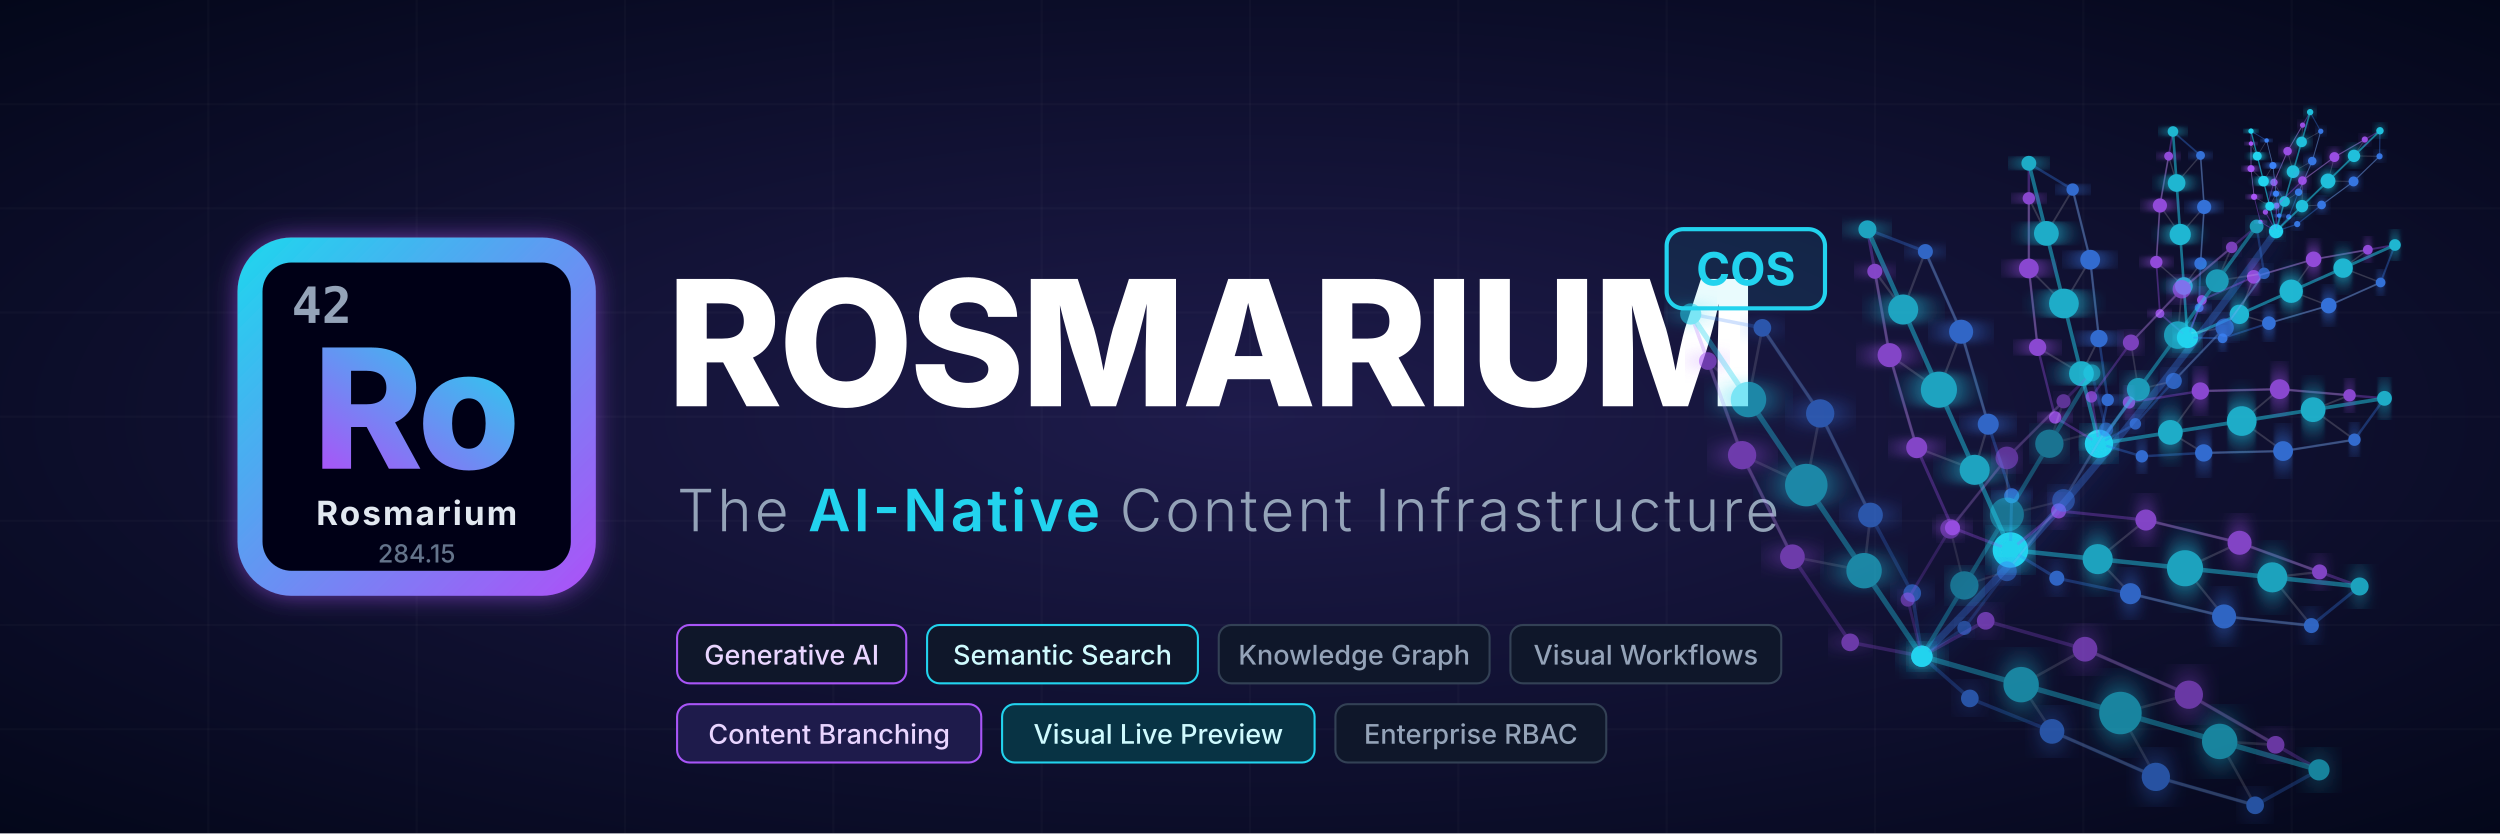
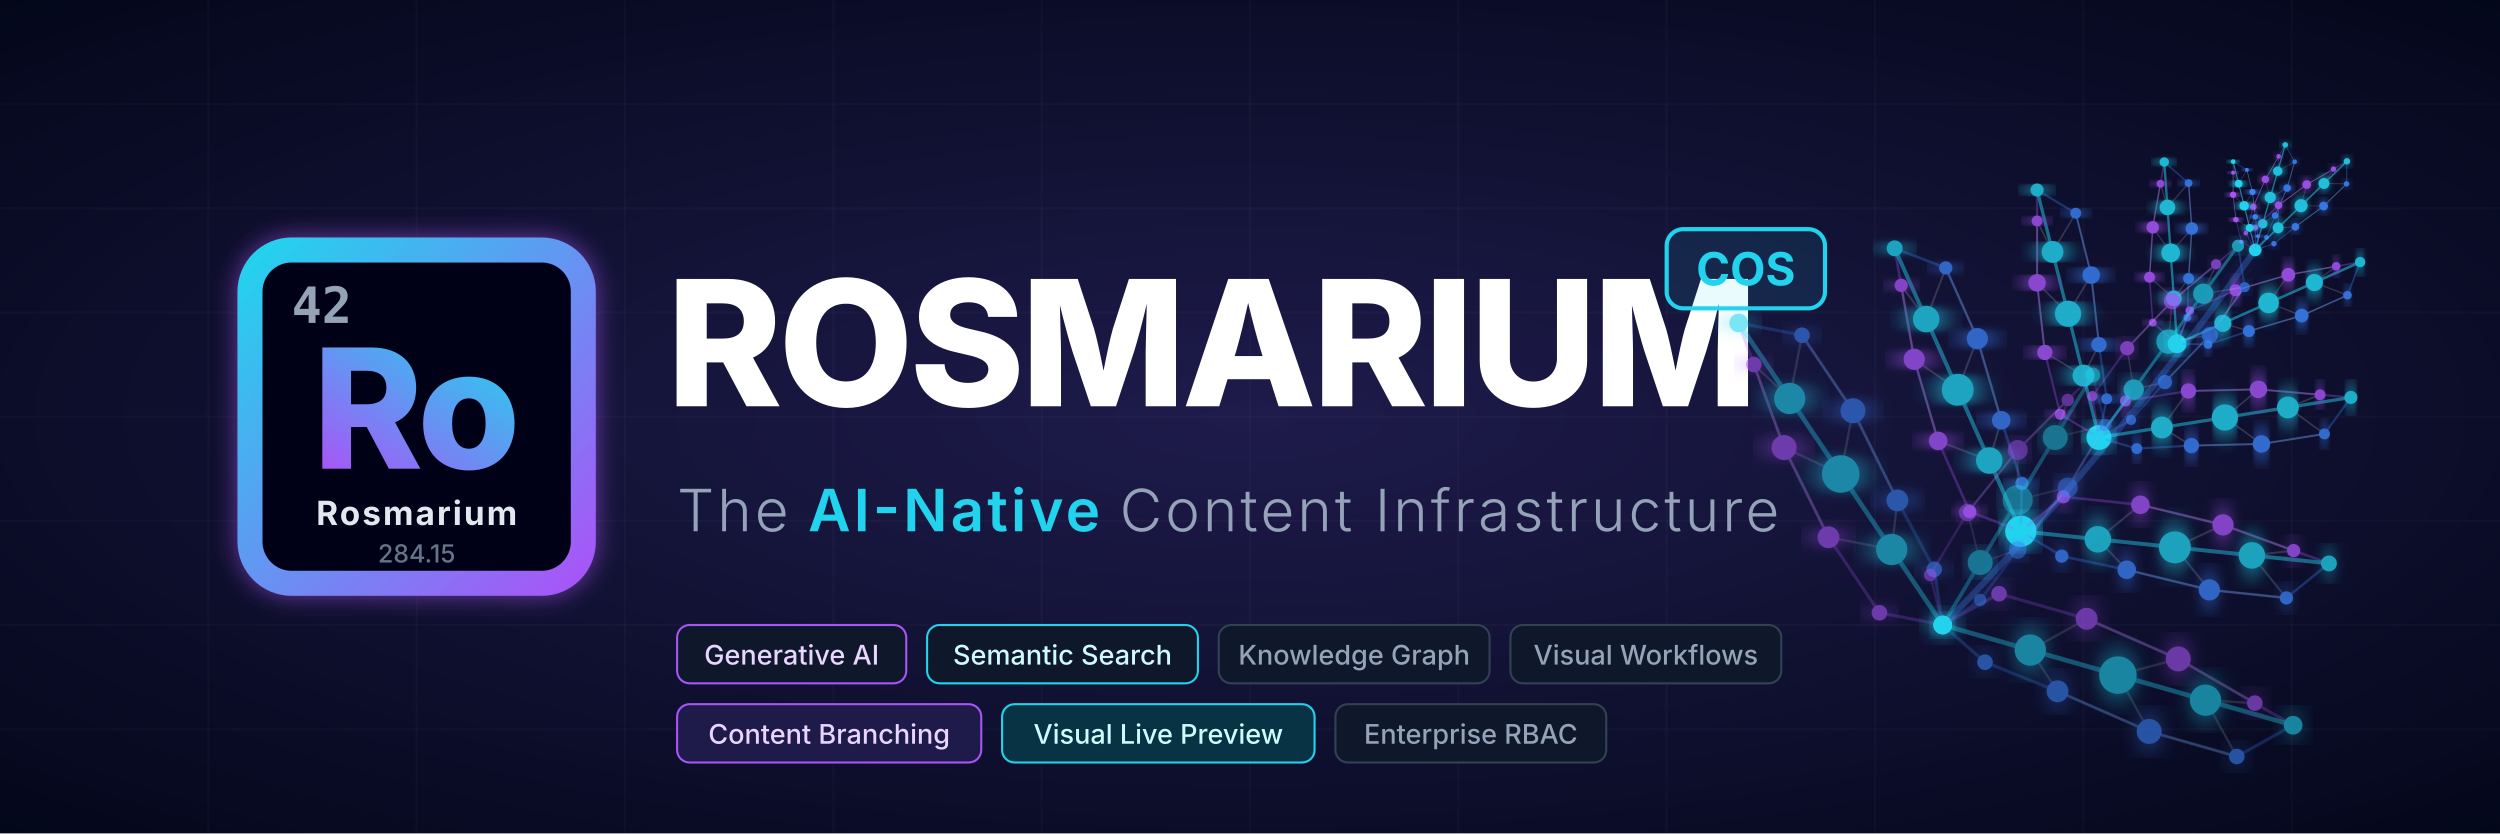
<svg xmlns="http://www.w3.org/2000/svg" viewBox="0 0 1200 400" width="1200" height="400">
  <defs>
    <radialGradient id="bg" cx="50%" cy="50%" r="75%">
      <stop offset="0%" stop-color="#1E1B4B" />
      <stop offset="100%" stop-color="#020617" />
    </radialGradient>
    <linearGradient id="borderGrad" x1="0%" y1="0%" x2="100%" y2="100%">
      <stop offset="0%" stop-color="#22D3EE" />
      <stop offset="100%" stop-color="#A855F7" />
    </linearGradient>
    <linearGradient id="textGrad" x1="0%" y1="100%" x2="100%" y2="0%">
      <stop offset="0%" stop-color="#A855F7" />
      <stop offset="100%" stop-color="#22D3EE" />
    </linearGradient>
    <filter id="neon" x="-50%" y="-50%" width="200%" height="200%">
      <feDropShadow dx="0" dy="0" stdDeviation="6" flood-color="#A855F7" flood-opacity="0.6" />
    </filter>
    <filter id="glow" x="-20%" y="-20%" width="140%" height="140%">
      <feGaussianBlur stdDeviation="8" result="blur" />
      <feComposite in="SourceGraphic" in2="blur" operator="over" />
    </filter>
    <g id="rosemary-leaf">
      <path d="M 120 -200 L 100 -180 L 60 -140 L 20 -90 L -10 -40 L 0 0" stroke="#A855F7" stroke-width="2" stroke-opacity="0.4" fill="none" />
      <path d="M 120 -200 L 130 -160 L 100 -110 L 60 -60 L 30 -20 L 0 0" stroke="#3B82F6" stroke-width="2" stroke-opacity="0.4" fill="none" />
      <path d="M 120 -200 L 90 -150 L 60 -100 L 30 -50 L 0 0" stroke="#22D3EE" stroke-width="3" stroke-opacity="0.6" fill="none" />
      <path d="M 90 -150 L 100 -180 M 60 -100 L 60 -140 M 30 -50 L 20 -90 M 90 -150 L 130 -160 M 60 -100 L 100 -110 M 30 -50 L 60 -60 M 60 -140 L 100 -180 M 60 -140 L 20 -90 M 100 -110 L 130 -160 M 100 -110 L 60 -60" stroke="#FFFFFF" stroke-width="1.5" stroke-opacity="0.2" fill="none" />
      <circle cx="120" cy="-200" r="6" fill="#22D3EE" filter="url(#glow)" />
      <circle cx="90" cy="-150" r="10" fill="#22D3EE" filter="url(#glow)" />
      <circle cx="60" cy="-100" r="12" fill="#22D3EE" filter="url(#glow)" />
      <circle cx="30" cy="-50" r="10" fill="#22D3EE" filter="url(#glow)" />
      <circle cx="0" cy="0" r="6" fill="#22D3EE" filter="url(#glow)" />
      <circle cx="100" cy="-180" r="5" fill="#A855F7" filter="url(#glow)" />
      <circle cx="60" cy="-140" r="8" fill="#A855F7" filter="url(#glow)" />
      <circle cx="20" cy="-90" r="7" fill="#A855F7" filter="url(#glow)" />
      <circle cx="-10" cy="-40" r="5" fill="#A855F7" filter="url(#glow)" />
      <circle cx="130" cy="-160" r="5" fill="#3B82F6" filter="url(#glow)" />
      <circle cx="100" cy="-110" r="8" fill="#3B82F6" filter="url(#glow)" />
      <circle cx="60" cy="-60" r="7" fill="#3B82F6" filter="url(#glow)" />
      <circle cx="30" cy="-20" r="5" fill="#3B82F6" filter="url(#glow)" />
    </g>
  </defs>
  <rect width="1200" height="400" fill="url(#bg)" />
  <g stroke="#FFFFFF" stroke-opacity="0.02" stroke-width="1">
    <path d="M0,50 L1200,50 M0,100 L1200,100 M0,150 L1200,150 M0,200 L1200,200 M0,250 L1200,250 M0,300 L1200,300 M0,350 L1200,350" />
    <path d="M100,0 L100,400 M200,0 L200,400 M300,0 L300,400 M400,0 L400,400 M500,0 L500,400 M600,0 L600,400 M700,0 L700,400 M800,0 L800,400 M900,0 L900,400 M1000,0 L1000,400 M1100,0 L1100,400" />
  </g>
  <g transform="translate(100, 100) scale(1)">
    <rect x="20" y="20" width="160" height="160" rx="20" fill="#020617" stroke="url(#borderGrad)" stroke-width="12" filter="url(#neon)" />
    <text x="40" y="55" font-family="system-ui, monospace, sans-serif" font-size="24" font-weight="700" fill="#94A3B8">42</text>
    <text x="100" y="125" font-family="system-ui, -apple-system, sans-serif" font-size="80" font-weight="800" fill="url(#textGrad)" text-anchor="middle" letter-spacing="-2">Ro</text>
    <text x="100" y="152" font-family="system-ui, -apple-system, sans-serif" font-size="16" font-weight="700" fill="#E2E8F0" text-anchor="middle" letter-spacing="1">Rosmarium</text>
    <text x="100" y="170" font-family="system-ui, -apple-system, sans-serif" font-size="12" font-weight="500" fill="#64748B" text-anchor="middle">284.15</text>
  </g>
  <text x="320" y="195" font-family="system-ui, -apple-system, sans-serif" font-size="84" font-weight="800" fill="#FFFFFF" letter-spacing="-2">ROSMARIUM</text>
  <rect x="800" y="110" width="76" height="38" rx="8" fill="#22D3EE" fill-opacity="0.1" stroke="#22D3EE" stroke-width="2" />
  <text x="838" y="137" font-family="system-ui, -apple-system, sans-serif" font-size="22" font-weight="700" fill="#22D3EE" text-anchor="middle">COS</text>
  <text x="325" y="255" font-family="system-ui, -apple-system, sans-serif" font-size="28" font-weight="300" fill="#94A3B8" letter-spacing="1.5">The <tspan fill="#22D3EE" font-weight="600">AI-Native</tspan> Content Infrastructure</text>
  <g transform="translate(325, 300)" font-family="system-ui, -apple-system, sans-serif" font-size="13" font-weight="500" fill="#94A3B8">
    <rect x="0" y="0" width="110" height="28" rx="6" fill="#0F172A" stroke="#A855F7" stroke-width="1" />
    <text x="55" y="19" text-anchor="middle" fill="#E9D5FF">Generative AI</text>
    <rect x="120" y="0" width="130" height="28" rx="6" fill="#0F172A" stroke="#22D3EE" stroke-width="1" />
    <text x="185" y="19" text-anchor="middle" fill="#CFFAFE">Semantic Search</text>
    <rect x="260" y="0" width="130" height="28" rx="6" fill="#0F172A" stroke="#334155" stroke-width="1" />
    <text x="325" y="19" text-anchor="middle">Knowledge Graph</text>
    <rect x="400" y="0" width="130" height="28" rx="6" fill="#0F172A" stroke="#334155" stroke-width="1" />
    <text x="465" y="19" text-anchor="middle">Visual Workflows</text>
    <g transform="translate(0, 38)">
      <rect x="0" y="0" width="146" height="28" rx="6" fill="#1E1B4B" stroke="#A855F7" stroke-width="1" />
      <text x="73" y="19" text-anchor="middle" fill="#E9D5FF">Content Branching</text>
      <rect x="156" y="0" width="150" height="28" rx="6" fill="#083344" stroke="#22D3EE" stroke-width="1" />
      <text x="231" y="19" text-anchor="middle" fill="#CFFAFE">Visual Live Preview</text>
      <rect x="316" y="0" width="130" height="28" rx="6" fill="#0F172A" stroke="#334155" stroke-width="1" />
      <text x="381" y="19" text-anchor="middle">Enterprise RBAC</text>
    </g>
  </g>
-   <g transform="translate(880, 60) scale(0.85)">
+   <g transform="translate(895, 75) scale(0.75)">
    <path d="M 50 300 Q 150 200 250 60" stroke="#3B82F6" stroke-width="4" stroke-opacity="0.3" filter="url(#glow)" fill="none" stroke-linecap="round" />
    <circle cx="250" cy="60" r="4" fill="#22D3EE" filter="url(#glow)" />
    <circle cx="200" cy="120" r="6" fill="#22D3EE" filter="url(#glow)" />
    <circle cx="150" cy="180" r="8" fill="#22D3EE" filter="url(#glow)" />
    <circle cx="100" cy="240" r="10" fill="#22D3EE" filter="url(#glow)" />
    <circle cx="50" cy="300" r="6" fill="#22D3EE" filter="url(#glow)" />
    <use href="#rosemary-leaf" transform="translate(250, 60) rotate(-15) scale(0.3)" opacity="0.9" />
    <use href="#rosemary-leaf" transform="translate(250, 60) rotate(15) scale(0.35)" opacity="0.9" />
    <use href="#rosemary-leaf" transform="translate(250, 60) rotate(-45) scale(0.25)" opacity="1" />
    <use href="#rosemary-leaf" transform="translate(200, 120) rotate(-35) scale(0.5)" opacity="0.85" />
    <use href="#rosemary-leaf" transform="translate(200, 120) rotate(35) scale(0.55)" opacity="0.85" />
    <use href="#rosemary-leaf" transform="translate(150, 180) rotate(-45) scale(0.7)" opacity="0.8" />
    <use href="#rosemary-leaf" transform="translate(150, 180) rotate(50) scale(0.7)" opacity="0.8" />
    <use href="#rosemary-leaf" transform="translate(150, 180) rotate(5) scale(0.65)" opacity="0.7" />
    <use href="#rosemary-leaf" transform="translate(100, 240) rotate(-55) scale(0.85)" opacity="0.75" />
    <use href="#rosemary-leaf" transform="translate(100, 240) rotate(65) scale(0.85)" opacity="0.75" />
    <use href="#rosemary-leaf" transform="translate(50, 300) rotate(-65) scale(1)" opacity="0.6" />
    <use href="#rosemary-leaf" transform="translate(50, 300) rotate(75) scale(1)" opacity="0.6" />
    <use href="#rosemary-leaf" transform="translate(50, 300) rotate(0) scale(0.8)" opacity="0.5" />
  </g>
</svg>
